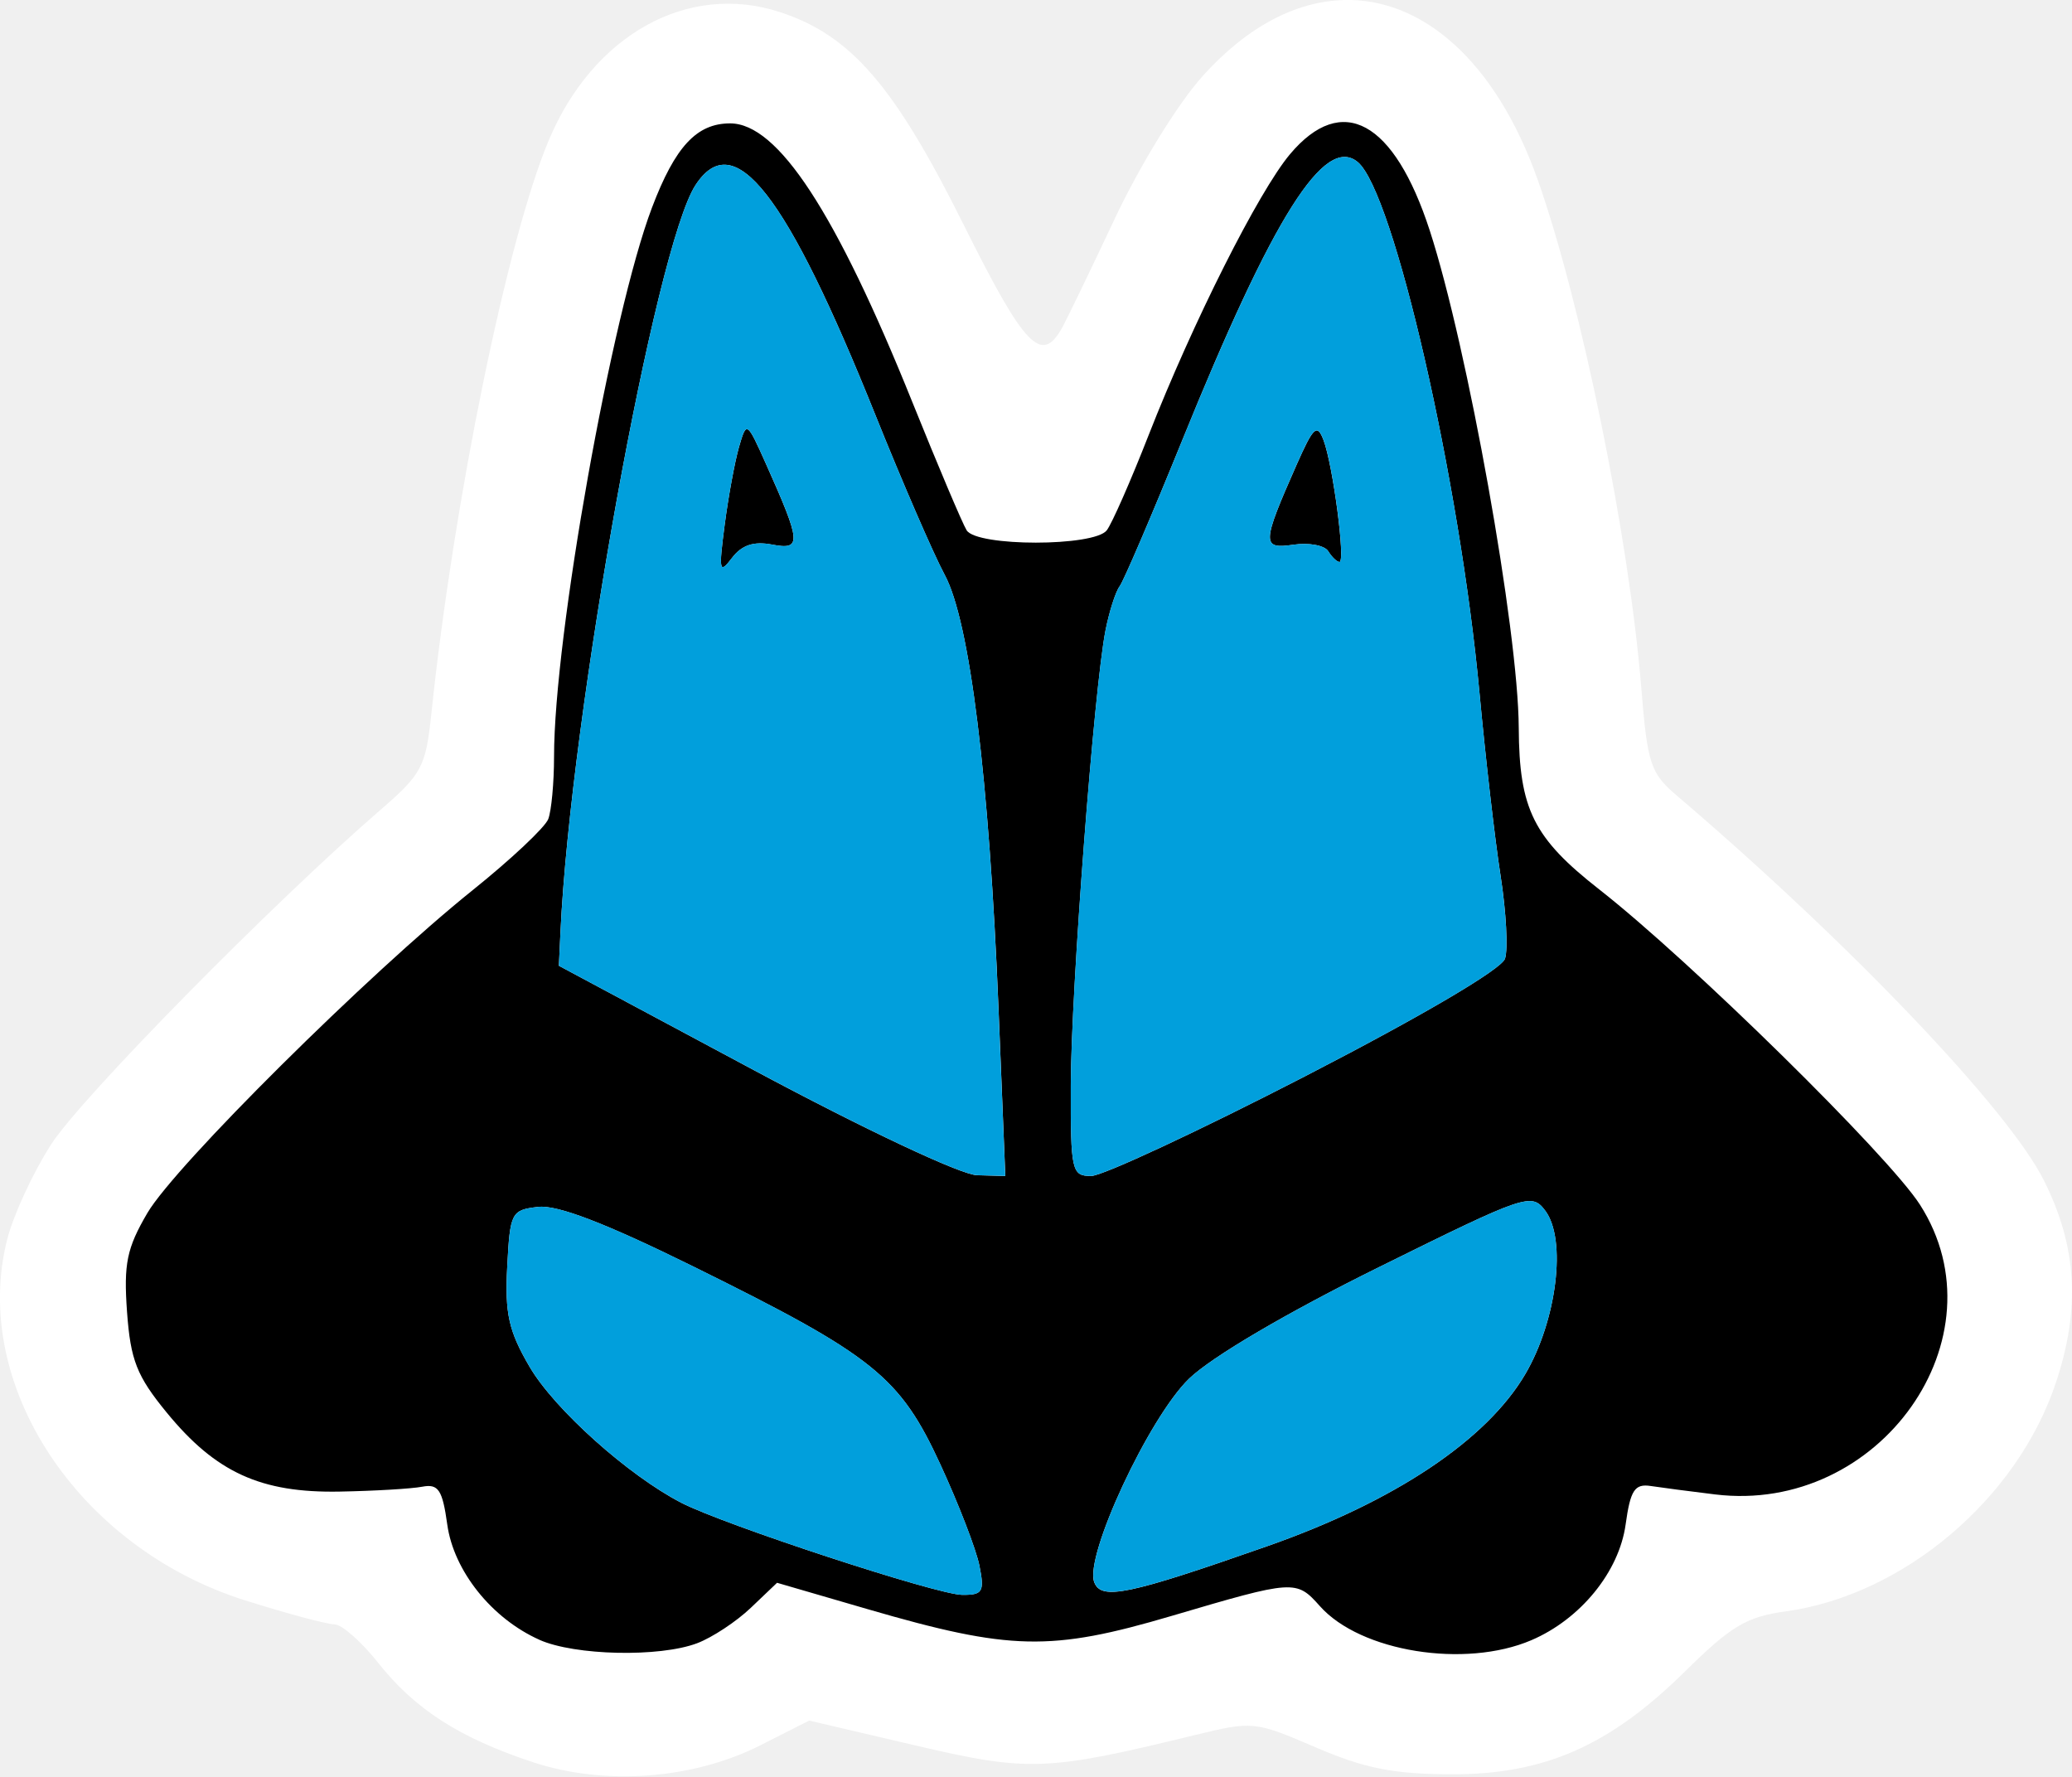
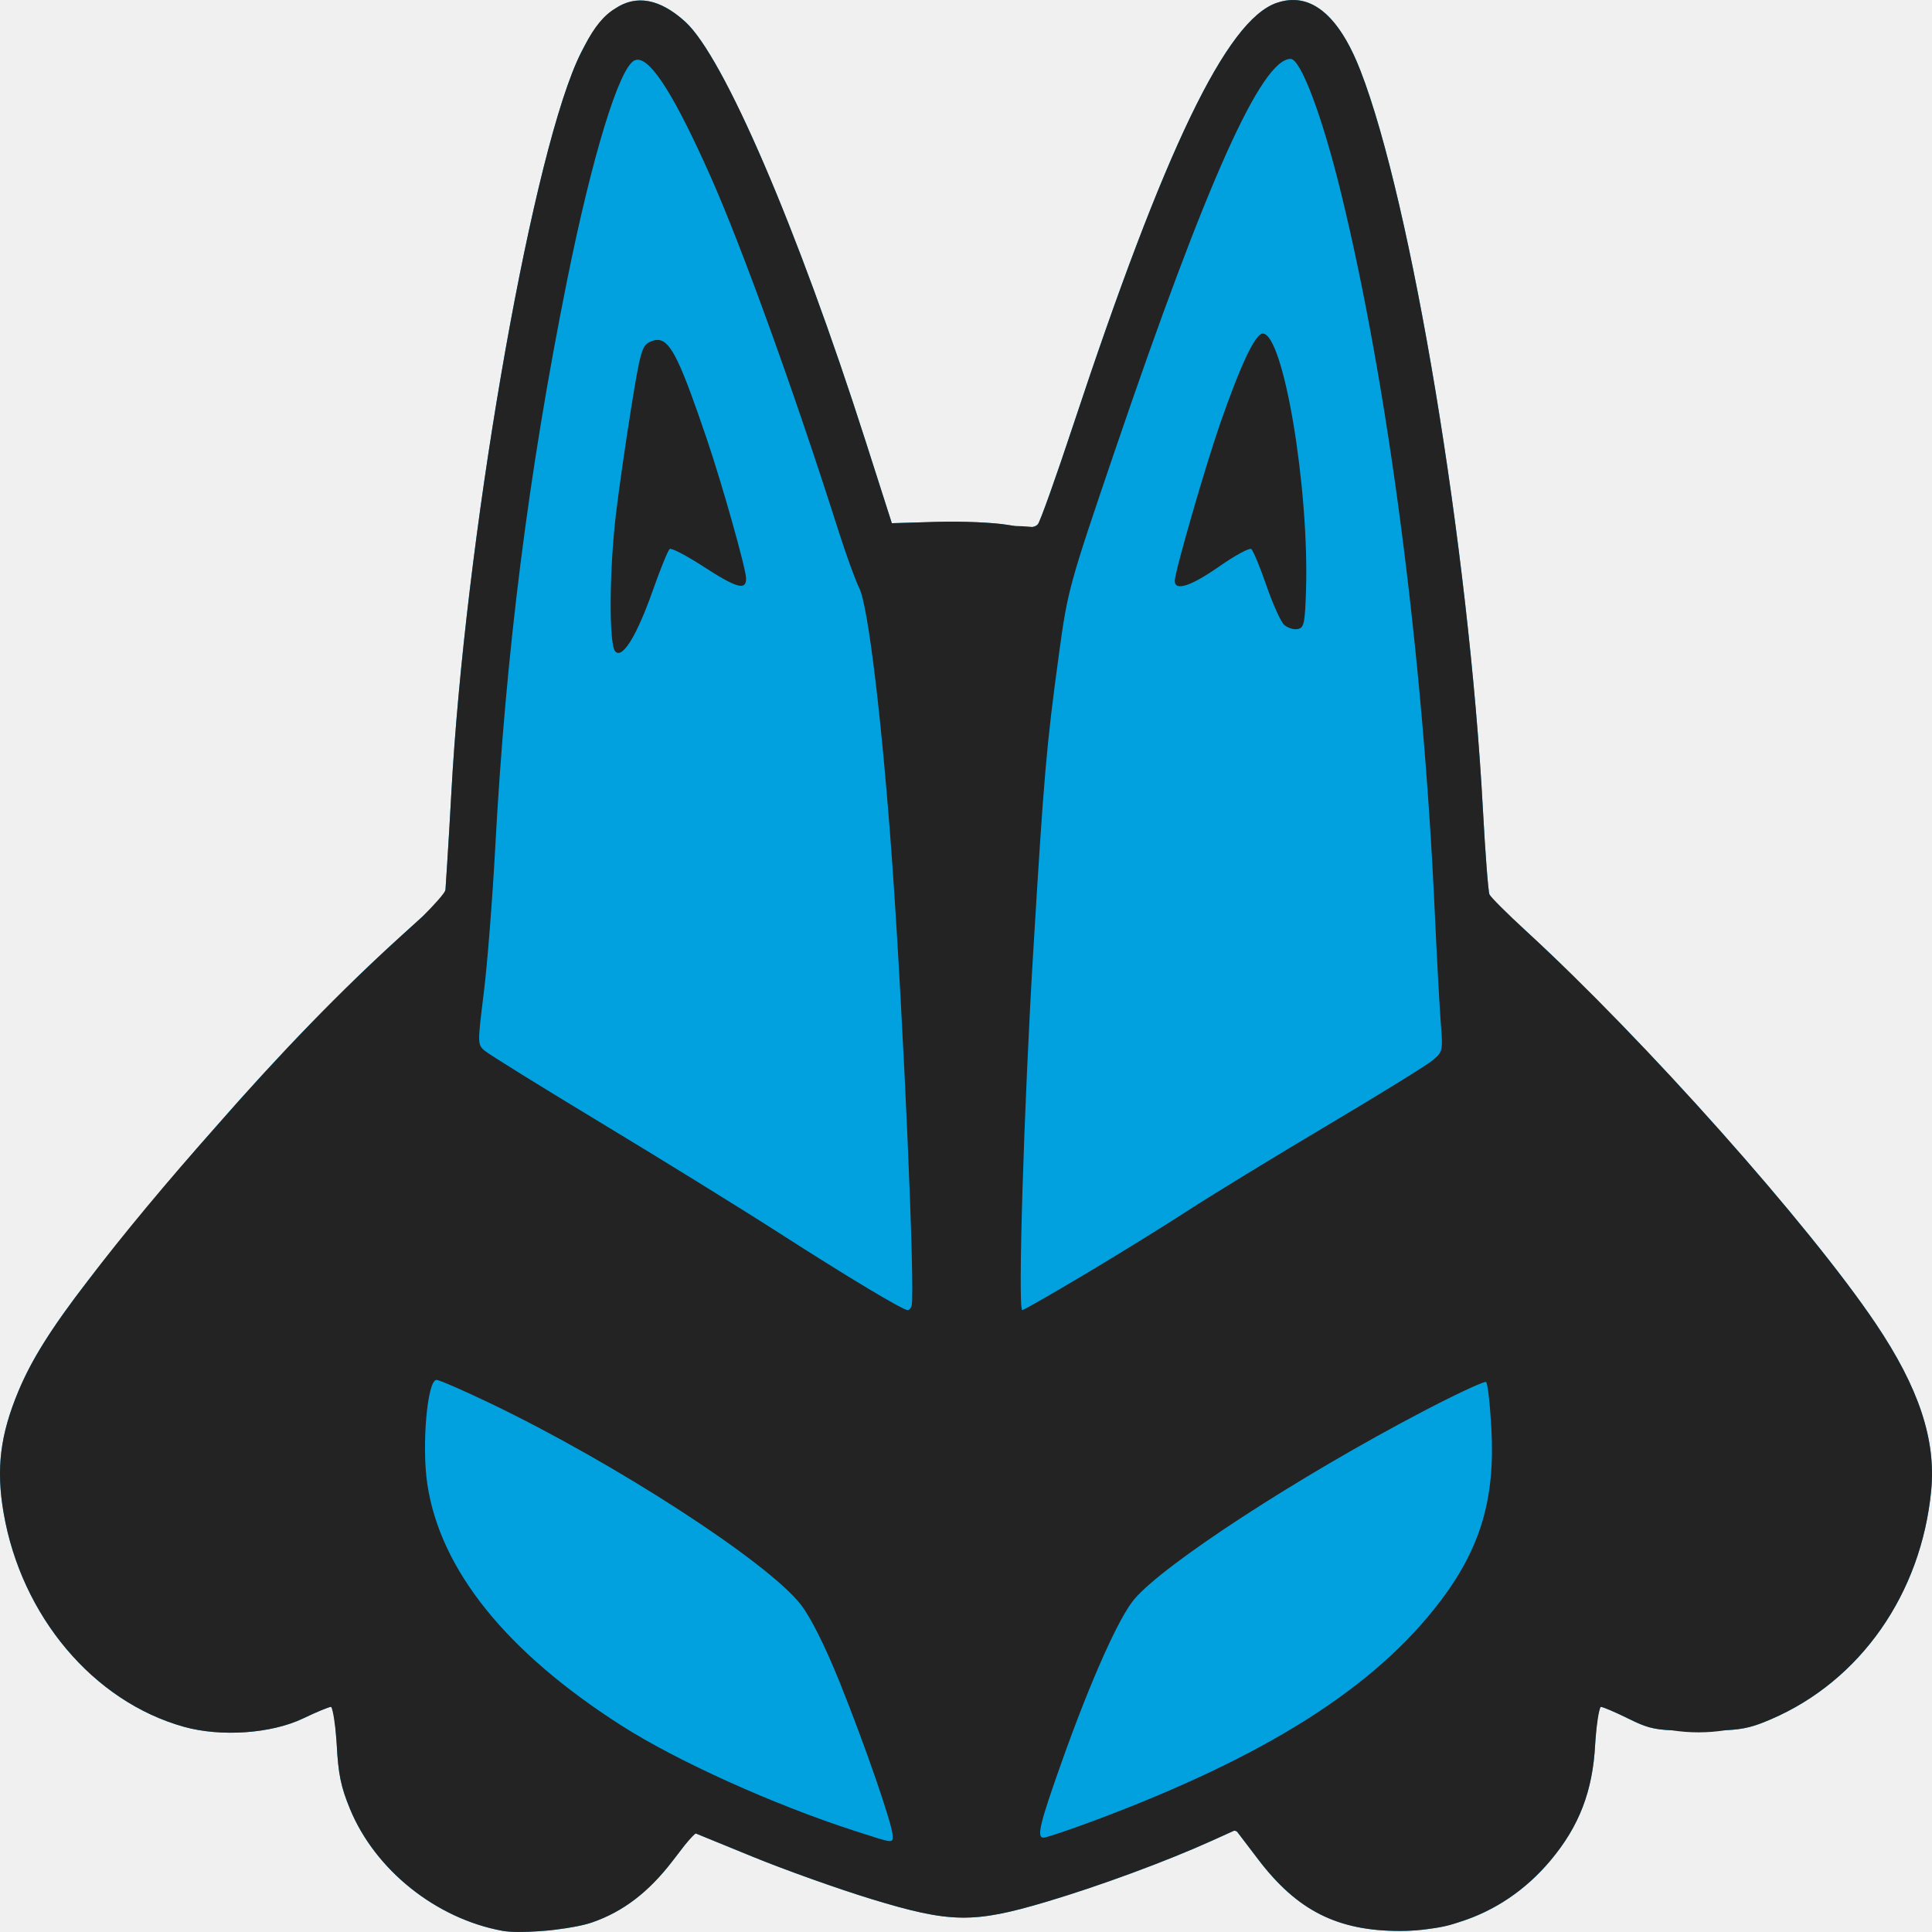
- <svg xmlns="http://www.w3.org/2000/svg" version="1.1" id="svg885" width="68.03" height="58.32" viewBox="0 0 68.03 58.32">
-   <defs id="defs889" />
-   <path style="fill:#ffffff;stroke-width:0.32" d="m 44.111,0.002 c -1.545,0.043 -3.148,0.854 -4.621,2.492 -0.821,0.913 -2.063,2.931 -2.895,4.699 -0.801,1.704 -1.579,3.312 -1.727,3.576 -0.675,1.207 -1.231,0.622 -3.229,-3.391 -2.274,-4.568 -3.701,-6.219 -6.029,-6.98 -3.028,-0.99 -6.143,0.742 -7.6,4.225 -1.359,3.248 -3.112,11.818 -3.844,18.779 -0.187,1.779 -0.305,2.004 -1.689,3.201 -3.526,3.051 -9.797,9.42 -10.795,10.965 -0.596,0.923 -1.248,2.334 -1.449,3.135 -1.199,4.76 2.327,10.107 7.807,11.838 1.376,0.435 2.699,0.789 2.939,0.789 0.24,0 0.886,0.568 1.436,1.262 1.21,1.528 2.674,2.469 5.082,3.264 2.367,0.781 5.261,0.564 7.477,-0.559 l 1.594,-0.807 3.469,0.812 c 3.723,0.873 4.322,0.853 9.16,-0.328 1.938,-0.473 1.996,-0.467 4,0.395 1.601,0.688 2.544,0.877 4.434,0.885 3.068,0.013 5.217,-0.932 7.699,-3.383 1.501,-1.482 2.018,-1.79 3.291,-1.965 3.874,-0.531 7.609,-3.689 8.881,-7.512 0.812,-2.439 0.692,-4.464 -0.391,-6.633 -1.165,-2.332 -6.377,-7.798 -12.055,-12.639 -0.866,-0.738 -0.965,-1.037 -1.166,-3.52 -0.401,-4.943 -1.97,-12.648 -3.398,-16.688 -1.388,-3.925 -3.805,-5.986 -6.381,-5.914 z" id="path948" />
-   <path id="path897" d="m 17.71,53.837 c -1.564,-0.698 -2.814,-2.262 -3.025,-3.785 -0.158,-1.139 -0.292,-1.342 -0.822,-1.24 -0.348,0.067 -1.569,0.139 -2.713,0.16 -2.585,0.048 -4.066,-0.629 -5.675,-2.593 C 4.491,45.179 4.286,44.657 4.171,43.074 4.057,41.492 4.163,40.978 4.841,39.822 5.759,38.262 12.092,31.977 15.521,29.224 c 1.26,-1.011 2.376,-2.061 2.48,-2.332 0.104,-0.272 0.19,-1.195 0.19,-2.051 0,-3.932 1.891,-14.533 3.216,-18.026 0.759,-2.001 1.467,-2.764 2.565,-2.764 1.567,0 3.471,2.911 5.983,9.151 0.844,2.095 1.646,3.989 1.783,4.209 0.337,0.54 4.186,0.54 4.601,0 0.169,-0.22 0.787,-1.624 1.372,-3.12 1.45,-3.704 3.614,-8.004 4.644,-9.229 1.709,-2.031 3.418,-1.097 4.589,2.509 1.241,3.823 2.904,13.114 2.921,16.32 0.014,2.678 0.483,3.62 2.647,5.314 2.998,2.348 9.491,8.731 10.527,10.349 2.79,4.358 -1.32,10.169 -6.727,9.511 -0.815,-0.099 -1.768,-0.224 -2.116,-0.277 -0.524,-0.08 -0.666,0.138 -0.822,1.265 -0.216,1.555 -1.481,3.107 -3.095,3.798 -2.178,0.932 -5.607,0.381 -6.94,-1.115 -0.78,-0.876 -0.838,-0.872 -4.869,0.317 -3.969,1.171 -5.302,1.141 -9.979,-0.22 l -2.978,-0.867 -0.862,0.822 c -0.474,0.452 -1.268,0.976 -1.763,1.163 -1.235,0.467 -4.016,0.406 -5.179,-0.113 z m 14.447,-2.433 c -0.106,-0.532 -0.686,-2.032 -1.287,-3.334 -1.329,-2.877 -2.187,-3.564 -8.081,-6.475 -2.894,-1.429 -4.487,-2.042 -5.12,-1.97 -0.881,0.101 -0.922,0.181 -1.015,1.968 -0.08,1.539 0.049,2.111 0.737,3.286 0.814,1.39 3.235,3.559 4.976,4.459 1.399,0.724 8.392,3.017 9.223,3.024 0.676,0.006 0.739,-0.1 0.567,-0.959 z m 9.462,-0.644 c 4.171,-1.463 7.19,-3.478 8.462,-5.647 1.037,-1.77 1.361,-4.421 0.655,-5.362 -0.449,-0.599 -0.636,-0.535 -5.468,1.856 -3.024,1.496 -5.488,2.944 -6.229,3.66 -1.316,1.273 -3.438,5.829 -3.112,6.681 0.231,0.602 1.118,0.417 5.691,-1.187 z M 32.786,33.136 C 32.478,25.547 31.84,20.4 31.019,18.878 30.655,18.202 29.632,15.843 28.745,13.634 25.817,6.339 24.102,4.144 22.838,6.074 21.515,8.093 18.736,23.455 18.402,30.599 l -0.052,1.109 6.4,3.426 c 3.662,1.96 6.797,3.436 7.329,3.451 l 0.929,0.025 z M 23.793,17.232 c 0.122,-0.934 0.335,-2.086 0.472,-2.56 0.247,-0.853 0.256,-0.847 0.893,0.578 1.152,2.576 1.17,2.817 0.19,2.63 -0.603,-0.115 -0.995,0.016 -1.318,0.443 -0.412,0.543 -0.437,0.428 -0.237,-1.091 z m 19.068,18.098 c 3.833,-1.976 6.438,-3.509 6.553,-3.855 0.104,-0.316 0.039,-1.54 -0.145,-2.72 C 49.084,27.575 48.773,24.882 48.578,22.77 47.931,15.78 45.758,6.3 44.579,5.321 c -1.087,-0.902 -2.779,1.781 -5.764,9.138 -0.998,2.459 -1.922,4.615 -2.054,4.791 -0.132,0.176 -0.34,0.824 -0.462,1.44 -0.376,1.895 -1.134,11.831 -1.141,14.96 -0.006,2.798 0.03,2.96 0.667,2.96 0.371,0 3.537,-1.476 7.037,-3.28 z m 0.75,-17.231 c -0.119,-0.193 -0.634,-0.29 -1.143,-0.215 -1.052,0.154 -1.045,-0.029 0.107,-2.634 0.548,-1.239 0.67,-1.351 0.88,-0.8 0.309,0.814 0.728,4 0.525,4 -0.084,0 -0.25,-0.158 -0.369,-0.351 z" style="fill:#000000;stroke-width:0.32" />
-   <path style="fill:#019fdc;stroke-width:0.304" d="m 44.141,5.152 c -1.093,0.01 -2.714,2.869 -5.326,9.307 -0.998,2.459 -1.923,4.615 -2.055,4.791 -0.132,0.176 -0.341,0.823 -0.463,1.439 -0.376,1.895 -1.134,11.832 -1.141,14.961 -0.006,2.798 0.031,2.959 0.668,2.959 0.371,0 3.537,-1.475 7.037,-3.279 3.833,-1.976 6.439,-3.509 6.553,-3.855 0.104,-0.316 0.038,-1.541 -0.146,-2.721 -0.184,-1.18 -0.494,-3.872 -0.689,-5.984 -0.647,-6.991 -2.82,-16.47 -4,-17.449 -0.136,-0.113 -0.281,-0.169 -0.438,-0.168 z M 23.883,5.414 c -0.384,-0.048 -0.729,0.176 -1.045,0.658 -1.323,2.019 -4.101,17.382 -4.436,24.527 l -0.053,1.109 6.4,3.424 c 3.662,1.96 6.797,3.437 7.328,3.451 l 0.93,0.025 -0.223,-5.475 C 32.478,25.545 31.841,20.399 31.02,18.877 30.656,18.202 29.632,15.842 28.745,13.633 26.549,8.161 25.036,5.559 23.883,5.414 Z m 0.604,8.689 c 0.119,-0.081 0.273,0.256 0.672,1.146 1.152,2.576 1.169,2.816 0.189,2.629 -0.603,-0.115 -0.995,0.017 -1.318,0.443 -0.412,0.543 -0.436,0.428 -0.236,-1.092 0.122,-0.934 0.334,-2.085 0.471,-2.559 0.093,-0.32 0.151,-0.52 0.223,-0.568 z m 18.742,0.031 c 0.081,-0.004 0.148,0.108 0.227,0.314 0.309,0.814 0.728,4 0.525,4 -0.084,0 -0.25,-0.157 -0.369,-0.35 -0.119,-0.193 -0.633,-0.29 -1.143,-0.215 -1.052,0.154 -1.046,-0.029 0.105,-2.635 0.342,-0.774 0.519,-1.108 0.654,-1.115 z m 6.854,25.309 c -0.589,0.083 -1.794,0.668 -4.814,2.162 -3.024,1.496 -5.488,2.944 -6.229,3.66 -1.316,1.273 -3.438,5.828 -3.111,6.68 0.231,0.602 1.119,0.418 5.691,-1.186 4.171,-1.463 7.189,-3.479 8.461,-5.648 1.037,-1.77 1.362,-4.42 0.656,-5.361 -0.168,-0.224 -0.301,-0.356 -0.654,-0.307 z m -32.414,0.182 c -0.881,0.101 -0.923,0.181 -1.016,1.969 -0.08,1.539 0.05,2.11 0.738,3.285 0.814,1.39 3.235,3.559 4.977,4.459 1.399,0.724 8.392,3.018 9.223,3.025 0.676,0.006 0.738,-0.102 0.566,-0.961 -0.106,-0.532 -0.685,-2.032 -1.287,-3.334 -1.329,-2.877 -2.186,-3.564 -8.08,-6.475 -2.894,-1.429 -4.489,-2.041 -5.121,-1.969 z" id="path937" />
+ <svg xmlns="http://www.w3.org/2000/svg" version="1.1" id="svg2" width="977.045" height="977.045" viewBox="0 0 977.045 977.045">
+   <defs id="defs6" />
+   <g id="g847" transform="scale(1.852786,2.20479)">
+     <path style="fill:#01a1df" d="m 137.152,442.877 c -18.108,-2.787 -34.71,-13.923 -41.589,-27.895 -2.511,-5.1 -3.23,-8.03 -3.659,-14.909 -0.304,-4.865 -0.979,-8.562 -1.565,-8.562 -0.567,0 -3.991,1.192 -7.609,2.649 -8.661,3.488 -22.414,4.297 -32.551,1.915 C 25.462,390.266 5.837,370.692 0.985,347.011 -1.087,336.894 0.038,329.146 5.043,319.067 10.374,308.331 19.821,297.222 45.093,271.971 c 23.847,-23.827 43.976,-41.732 64.505,-57.379 l 11.88,-9.054 0.564,-7.264 c 0.31,-3.995 0.825,-11.314 1.144,-16.264 3.69,-57.266 21.087,-142.599 34.2,-167.76 7.761,-14.892 18.049,-18.109 29.639,-9.269 10.501,8.009 30.599,47.263 49.167,96.029 l 7.234,19 12.363,-0.31 c 6.8,-0.171 15.513,0.15 19.363,0.711 5.302,0.774 7.281,0.728 8.159,-0.19 0.637,-0.666 4.969,-10.886 9.626,-22.711 24.959,-63.377 41.82,-92.813 55.463,-96.828 9.142,-2.691 16.968,2.601 22.93,15.505 13.962,30.218 29.583,109.459 33.441,169.638 0.641,10.002 1.44,18.701 1.774,19.331 0.334,0.63 4.794,4.375 9.909,8.321 32.385,24.984 77.382,67.44 95.571,90.174 11.715,14.641 16.429,26.578 15.094,38.218 -2.717,23.689 -19.298,43.619 -43.632,52.443 -6.465,2.344 -8.816,2.66 -19.835,2.666 -11.361,0.006 -13.099,-0.243 -19.078,-2.73 -3.618,-1.505 -7.042,-2.737 -7.609,-2.737 -0.586,0 -1.261,3.697 -1.565,8.562 -0.672,10.779 -4.363,18.836 -12.234,26.707 -10.458,10.458 -24.879,16.129 -41.014,16.129 -17.066,0 -28.066,-4.653 -38.677,-16.36 l -6.177,-6.815 -6.573,2.498 c -12.355,4.695 -30.564,10.34 -45.073,13.973 -19.957,4.997 -26.24,4.916 -47.824,-0.621 -8.978,-2.303 -23.527,-6.662 -32.331,-9.687 l -16.007,-5.499 -5.964,6.509 c -6.534,7.13 -13.419,11.55 -21.843,14.022 -5.682,1.667 -19.321,2.751 -24.532,1.949 z" id="path827" />
+     <path id="path825" d="m 353.4,0.008 c -1.618,-0.054 -3.286,0.169 -5,0.674 -13.643,4.016 -30.503,33.451 -55.463,96.828 -4.657,11.825 -8.99,22.045 -9.627,22.711 -0.317,0.332 -0.786,0.546 -1.496,0.652 l -1.385,-0.1 c -0.537,-0.039 -1.861,-0.088 -3.506,-0.139 -0.584,-0.073 -1.079,-0.122 -1.772,-0.223 -3.85,-0.562 -12.564,-0.883 -19.363,-0.713 l -12.361,0.311 -7.234,-19 C 217.625,52.245 197.526,12.99 187.025,4.981 c -6.914,-5.274 -13.364,-6.253 -19.092,-3.025 -3.051,1.485 -5.738,4.223 -8.318,8.492 -0.761,1.179 -1.509,2.423 -2.229,3.803 -13.113,25.16 -30.509,110.493 -34.199,167.76 -0.319,4.95 -0.834,12.269 -1.145,16.264 l -0.451,5.807 c -0.006,0.019 -0.013,0.063 -0.019,0.08 -0.283,0.767 -2.795,3.162 -6.295,6.104 l -5.678,4.328 C 93.103,227.164 76.833,241.256 58.718,258.645 45.711,270.912 33.507,283.206 24.101,293.637 13.813,304.834 8.53,312.044 5.042,319.067 c -5.005,10.078 -6.129,17.827 -4.057,27.943 4.851,23.682 24.476,43.256 49.193,49.064 10.137,2.382 23.89,1.574 32.551,-1.914 3.618,-1.457 7.043,-2.65 7.609,-2.65 0.033,0 0.068,0.015 0.102,0.039 0.489,0.905 1.053,3.863 1.371,7.461 0.002,0.02 0.004,0.037 0.006,0.057 0.026,0.347 0.063,0.645 0.086,1.006 0.429,6.88 1.149,9.808 3.66,14.908 6.879,13.972 23.48,25.11 41.588,27.896 2.215,0.341 5.969,0.325 9.973,0.084 0.489,-0.018 0.971,-0.062 1.457,-0.092 0.235,-0.017 0.463,-0.026 0.699,-0.045 0.844,-0.062 1.682,-0.142 2.516,-0.24 3.878,-0.398 7.556,-0.972 9.887,-1.656 8.424,-2.472 15.31,-6.891 21.844,-14.021 l 3.334,-3.641 c 1.507,-1.519 2.693,-2.59 3.076,-2.715 l 15.561,5.346 c 8.804,3.024 23.352,7.382 32.33,9.686 21.584,5.537 27.867,5.619 47.824,0.621 14.508,-3.633 32.717,-9.278 45.072,-13.973 l 6.127,-2.328 c 0.268,0.022 0.537,0.096 0.809,0.229 l 5.814,6.418 c 10.611,11.707 21.612,16.359 38.678,16.359 2.826,0 5.596,-0.184 8.305,-0.527 1.9,-0.196 3.667,-0.465 5.195,-0.818 0.903,-0.209 1.808,-0.453 2.713,-0.717 9.527,-2.51 18.004,-7.27 24.801,-14.066 7.871,-7.871 11.562,-15.928 12.234,-26.707 0.024,-0.381 0.064,-0.697 0.092,-1.062 0.319,-3.597 0.882,-6.555 1.371,-7.461 0.034,-0.024 0.068,-0.039 0.102,-0.039 0.567,0 3.991,1.231 7.609,2.736 4.401,1.831 6.529,2.444 11.863,2.641 4.76,0.628 9.642,0.616 14.541,-0.023 5.252,-0.221 7.812,-0.85 12.508,-2.553 24.334,-8.824 40.916,-28.752 43.633,-52.441 1.335,-11.639 -3.379,-23.577 -15.094,-38.219 -18.19,-22.734 -63.187,-65.189 -95.572,-90.174 -5.116,-3.947 -9.574,-7.69 -9.908,-8.32 -0.334,-0.63 -1.134,-9.33 -1.775,-19.332 C 400.91,125.646 385.291,46.406 371.329,16.188 366.485,5.703 360.411,0.243 353.4,0.008 Z m -1.125,13.502 c 2.764,0 8.654,13.167 13.781,30.811 12.836,44.169 22.323,105.31 25.553,164.689 0.569,10.45 1.312,21.971 1.652,25.602 0.603,6.43 0.546,6.651 -2.244,8.609 -1.575,1.106 -14.565,7.847 -28.865,14.98 -14.3,7.133 -31.4,15.914 -38,19.516 -6.6,3.601 -19.307,10.203 -28.238,14.67 -8.931,4.467 -16.529,8.123 -16.885,8.123 -1.262,0 0.455,-47.036 3.012,-82.5 2.922,-40.537 3.57,-46.835 7.004,-68 2.377,-14.652 2.736,-15.742 15.406,-47 24.92,-61.479 39.892,-89.5 47.824,-89.5 z m -178.342,0.193 c 3.866,-0.174 10.345,8.507 20.031,26.807 8.543,16.139 23.012,49.808 34.758,80.877 2.158,5.707 4.773,11.782 5.811,13.5 2.468,4.085 6.346,31.454 9.088,64.123 3.041,36.226 6.21,97.529 5.197,100.518 -0.183,0.541 -0.657,0.982 -1.053,0.982 -1.323,0 -16.435,-7.618 -35.113,-17.701 -10.175,-5.493 -32,-16.833 -48.5,-25.201 -16.5,-8.368 -30.867,-15.858 -31.926,-16.645 -1.885,-1.4 -1.889,-1.68 -0.182,-13.191 0.959,-6.469 2.365,-21.437 3.123,-33.262 2.887,-45.002 9.066,-86.037 19.574,-130 6.848,-28.649 14.28,-49.053 18.453,-50.654 0.235,-0.09 0.481,-0.141 0.738,-0.152 z m 170.734,62.807 c -2.015,0 -6.01,7.08 -11.568,20.5 -4.113,9.93 -12.447,34.174 -12.447,36.209 0,2.454 4.353,1.274 12.133,-3.287 4.294,-2.518 8.229,-4.317 8.744,-3.998 0.515,0.319 2.369,4.067 4.119,8.328 1.75,4.261 3.926,8.327 4.836,9.035 0.91,0.708 2.556,1.158 3.66,1 0.931,-0.134 1.442,-0.464 1.762,-1.787 h 0.027 l -0.01,-0.113 c 0.281,-1.246 0.413,-3.31 0.549,-6.887 0.902,-23.677 -6.168,-59 -11.809,-59 z m -164.871,1.477 c -0.228,-0.02 -0.46,-0.019 -0.695,0.002 -0.539,0.049 -1.102,0.2 -1.705,0.43 -2.159,0.821 -2.647,2.262 -5.102,15.078 -1.493,7.794 -3.365,18.747 -4.16,24.342 -1.83,12.872 -1.955,29.795 -0.232,31.537 1.914,1.936 5.886,-3.459 10.305,-13.996 2.061,-4.916 4.128,-9.173 4.592,-9.459 0.463,-0.286 4.603,1.53 9.199,4.035 9.056,4.936 11.654,5.551 11.654,2.758 0,-2.172 -6.587,-21.814 -10.799,-32.203 -6.906,-17.036 -9.634,-22.222 -13.057,-22.523 z M 119.15,316.51 c 0.737,0 7.34,2.417 14.672,5.369 34.169,13.76 75.785,36.436 84.781,46.195 2.711,2.942 6.6,9.473 10.59,17.791 6.835,14.248 14.459,32.79 14.459,35.164 0,1.815 0.441,1.863 -10.5,-1.113 -22.104,-6.012 -48.369,-15.983 -63.5,-24.105 -31.419,-16.865 -49.439,-35.666 -52.998,-55.295 -1.608,-8.866 -0.034,-24.006 2.496,-24.006 z m 286.316,0.475 c 0.082,-0.008 0.137,-0.005 0.164,0.012 0.43,0.266 1.081,5.102 1.447,10.748 1.043,16.07 -2.976,27.403 -14.065,39.656 -17.82,19.692 -47.538,35.506 -94.334,50.195 -6.86,2.153 -13.095,3.914 -13.857,3.914 -1.946,0 -1.032,-3.185 5.025,-17.5 7.826,-18.496 15.515,-32.975 19.744,-37.184 8.114,-8.073 44.938,-28.201 78.908,-43.129 8.43,-3.704 15.733,-6.586 16.967,-6.713 z" style="fill:#232323;fill-opacity:1" />
+   </g>
</svg>
